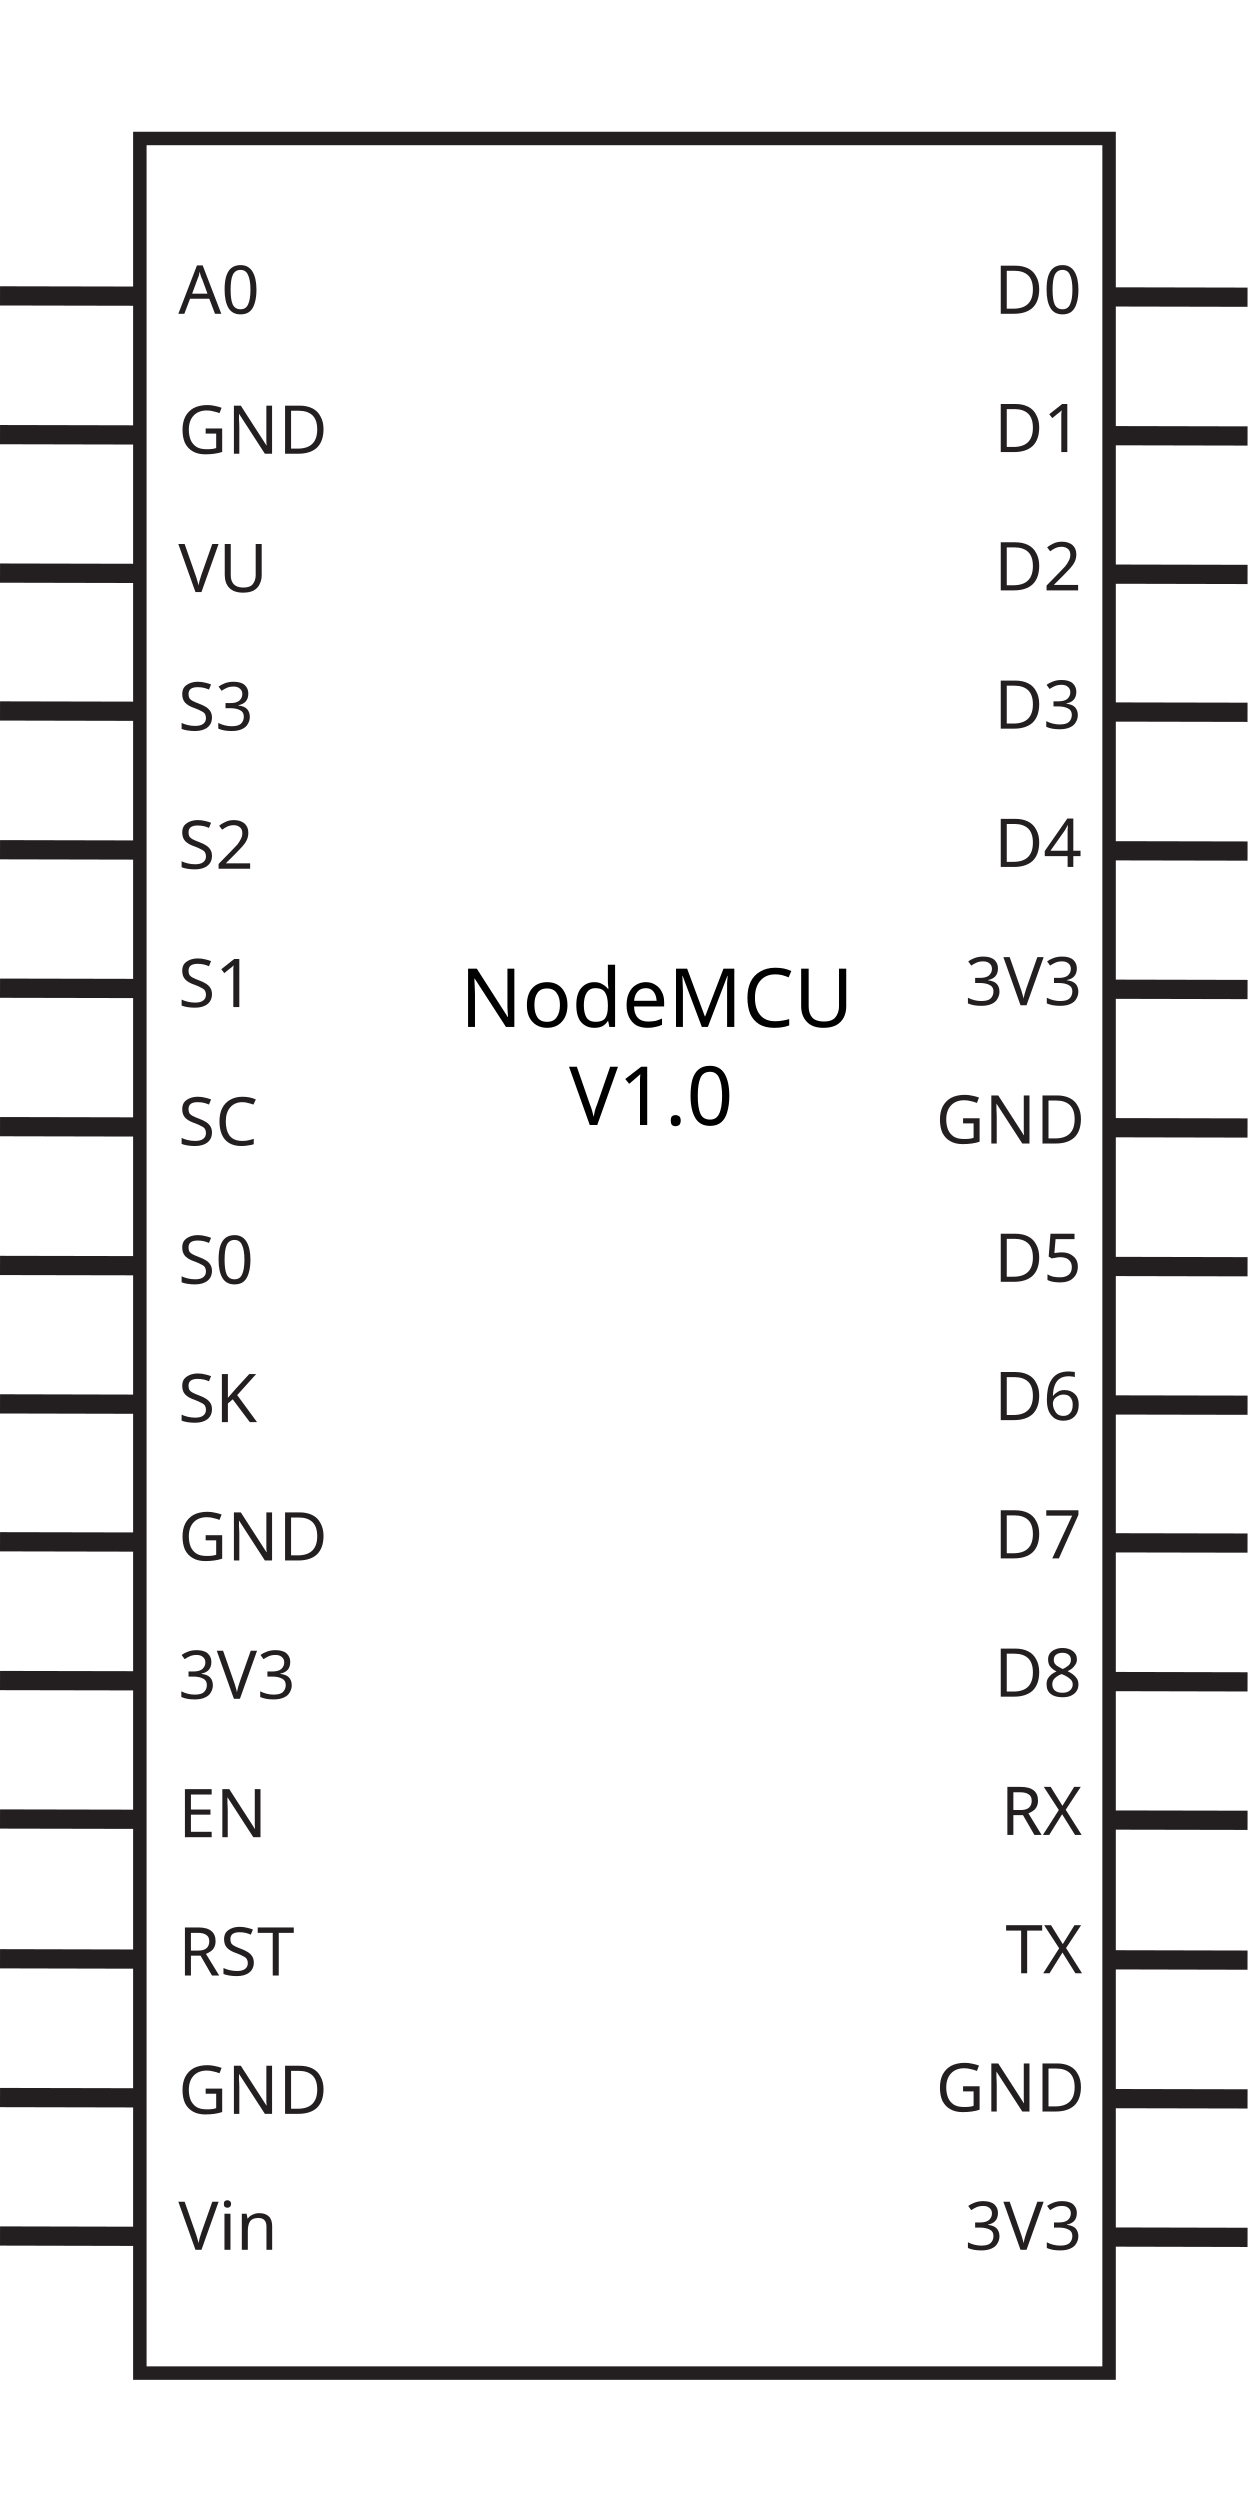
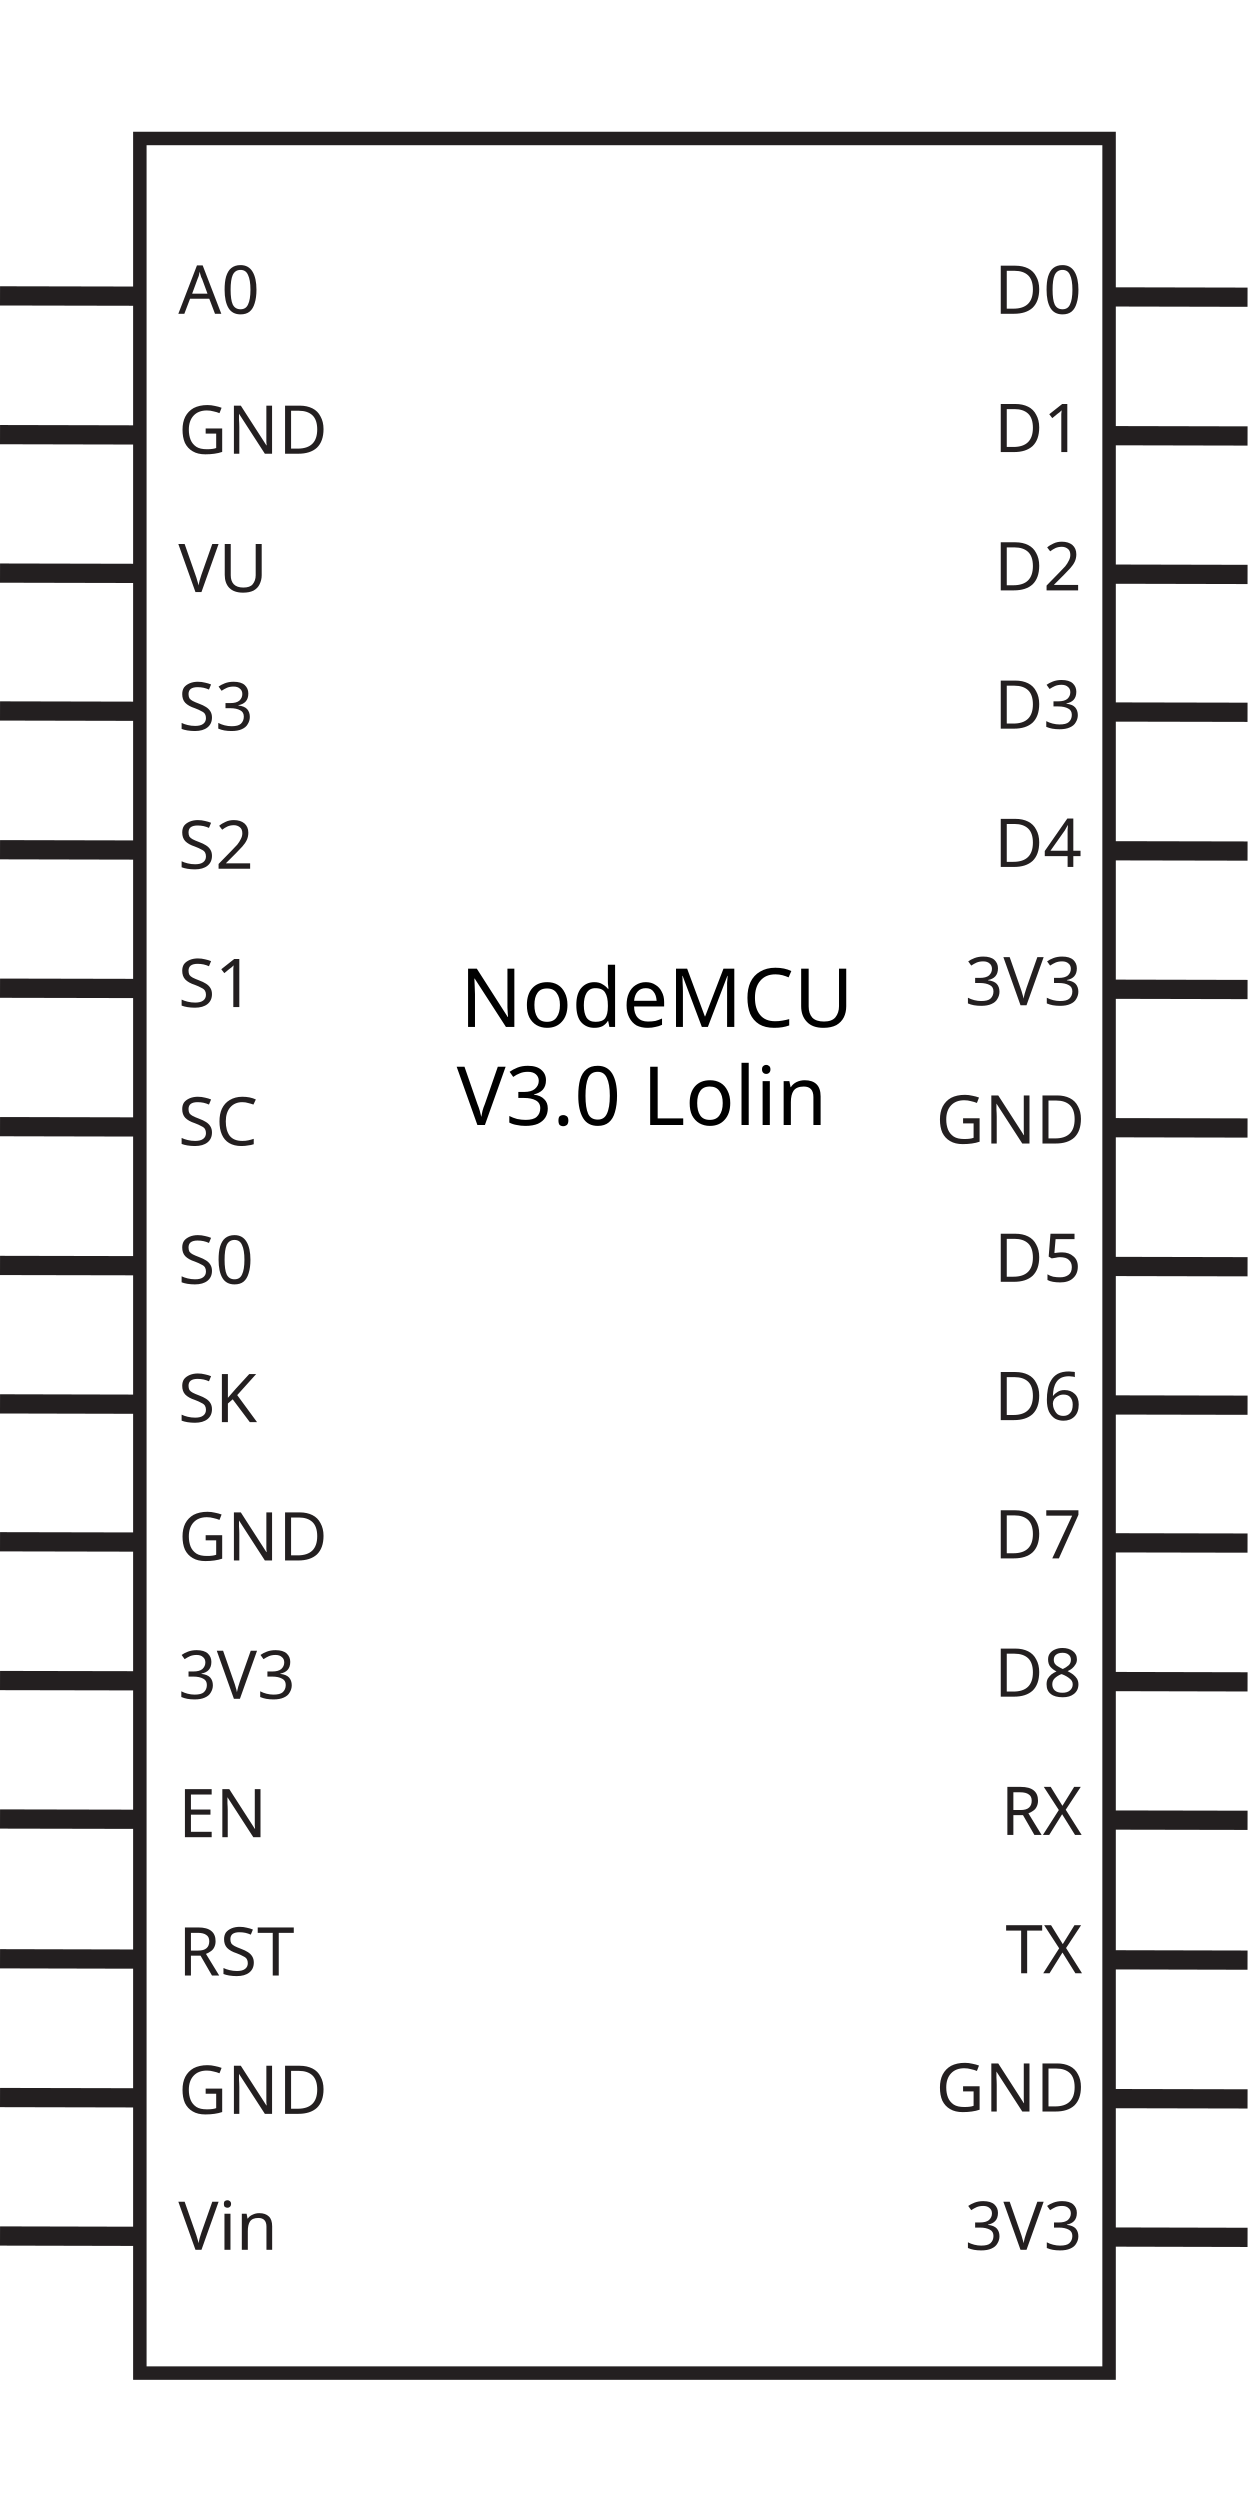
<svg xmlns="http://www.w3.org/2000/svg" version="1.1" id="Layer_1" x="0px" y="0px" width="65px" height="130px" viewBox="0 0 65 130" enable-background="new 0 0 65 130" xml:space="preserve">
  <defs id="defs131" />
  <text transform="matrix(1 0 0 1 51.6953 16.3164)" fill="#231F20" font-family="'DroidSans'" font-size="3.5" id="text3">D0</text>
  <text transform="matrix(1 0 0 1 51.6953 23.5078)" fill="#231F20" font-family="'DroidSans'" font-size="3.5" id="text5">D1</text>
  <text transform="matrix(1 0 0 1 51.6953 30.6992)" fill="#231F20" font-family="'DroidSans'" font-size="3.5" id="text7">D2</text>
  <text transform="matrix(1 0 0 1 51.6953 37.8906)" fill="#231F20" font-family="'DroidSans'" font-size="3.5" id="text9">D3</text>
  <text transform="matrix(1 0 0 1 51.6953 45.0811)" fill="#231F20" font-family="'DroidSans'" font-size="3.5" id="text11">D4</text>
  <text transform="matrix(1 0 0 1 50.1758 52.2725)" fill="#231F20" font-family="'DroidSans'" font-size="3.5" id="text13">3V3</text>
  <text transform="matrix(1 0 0 1 48.6582 59.4629)" fill="#231F20" font-family="'DroidSans'" font-size="3.5" id="text15">GND</text>
  <text transform="matrix(1 0 0 1 51.6953 66.6543)" fill="#231F20" font-family="'DroidSans'" font-size="3.5" id="text17">D5</text>
  <text transform="matrix(1 0 0 1 51.6953 73.8457)" fill="#231F20" font-family="'DroidSans'" font-size="3.5" id="text19">D6</text>
  <text transform="matrix(1 0 0 1 51.6953 81.0352)" fill="#231F20" font-family="'DroidSans'" font-size="3.5" id="text21">D7</text>
  <text transform="matrix(1 0 0 1 51.6953 88.2266)" fill="#231F20" font-family="'DroidSans'" font-size="3.5" id="text23">D8</text>
  <text transform="matrix(1 0 0 1 52.0391 95.418)" fill="#231F20" font-family="'DroidSans'" font-size="3.5" id="text25">RX</text>
  <text transform="matrix(1 0 0 1 52.2871 102.6094)" fill="#231F20" font-family="'DroidSans'" font-size="3.5" id="text27">TX</text>
  <text transform="matrix(1 0 0 1 48.6582 109.7988)" fill="#231F20" font-family="'DroidSans'" font-size="3.5" id="text29">GND</text>
  <text transform="matrix(1 0 0 1 50.1758 116.9902)" fill="#231F20" font-family="'DroidSans'" font-size="3.5" id="text31">3V3</text>
  <text transform="matrix(1 0 0 1 9.2734 116.9902)" fill="#231F20" font-family="'DroidSans'" font-size="3.5" id="text33">Vin</text>
  <text transform="matrix(1 0 0 1 9.2725 109.9199)" fill="#231F20" font-family="'DroidSans'" font-size="3.5" id="text35">GND</text>
  <text transform="matrix(1 0 0 1 9.2725 102.7266)" fill="#231F20" font-family="'DroidSans'" font-size="3.5" id="text37">RST</text>
  <text transform="matrix(1 0 0 1 9.2725 95.5332)" fill="#231F20" font-family="'DroidSans'" font-size="3.5" id="text39">EN</text>
  <text transform="matrix(1 0 0 1 9.2725 88.3389)" fill="#231F20" font-family="'DroidSans'" font-size="3.5" id="text41">3V3</text>
  <text transform="matrix(1 0 0 1 9.2725 81.1445)" fill="#231F20" font-family="'DroidSans'" font-size="3.5" id="text43">GND</text>
  <text transform="translate(9.2725,73.9521)" font-size="3.5" id="text45" style="font-size:3.5px;font-family:DroidSans;fill:#231f20">SK</text>
  <text transform="translate(9.2725,66.7578)" font-size="3.5" id="text47" style="font-size:3.5px;font-family:DroidSans;fill:#231f20">S0</text>
  <text transform="translate(9.2725,59.5625)" font-size="3.5" id="text49" style="font-size:3.5px;font-family:DroidSans;fill:#231f20">SC</text>
  <text transform="translate(9.2725,52.3691)" font-size="3.5" id="text51" style="font-size:3.5px;font-family:DroidSans;fill:#231f20">S1</text>
  <text transform="translate(9.2725,45.1758)" font-size="3.5" id="text53" style="font-size:3.5px;font-family:DroidSans;fill:#231f20">S2</text>
  <text transform="translate(9.2725,37.9824)" font-size="3.5" id="text55" style="font-size:3.5px;font-family:DroidSans;fill:#231f20">S3</text>
  <text transform="translate(9.2725,30.7871)" font-size="3.5" id="text57" style="font-size:3.5px;font-family:DroidSans;fill:#231f20">VU</text>
  <text transform="translate(9.2725,23.5938)" font-size="3.5" id="text59" style="font-size:3.5px;font-family:DroidSans;fill:#231f20">GND</text>
  <text transform="matrix(1 0 0 1 9.2734 16.3164)" fill="#231F20" font-family="'DroidSans'" font-size="3.5" id="text61">A0</text>
  <rect x="7.272" y="7.201" fill="none" stroke="#231F20" stroke-width="0.7" stroke-miterlimit="10" width="50.4" height="116.2" id="rect63" />
  <line fill="none" stroke="#231F20" stroke-miterlimit="10" x1="0.001" y1="15.386" x2="7.272" y2="15.401" id="line65" />
  <line fill="none" stroke="#231F20" stroke-miterlimit="10" x1="0.001" y1="22.601" x2="7.272" y2="22.617" id="line67" />
  <line fill="none" stroke="#231F20" stroke-miterlimit="10" x1="0.001" y1="29.801" x2="7.272" y2="29.817" id="line69" />
  <line fill="none" stroke="#231F20" stroke-miterlimit="10" x1="0.001" y1="36.97" x2="7.272" y2="36.986" id="line71" />
  <line fill="none" stroke="#231F20" stroke-miterlimit="10" x1="0.001" y1="44.186" x2="7.272" y2="44.202" id="line73" />
  <line fill="none" stroke="#231F20" stroke-miterlimit="10" x1="0.001" y1="51.386" x2="7.272" y2="51.401" id="line75" />
  <line fill="none" stroke="#231F20" stroke-miterlimit="10" x1="0.001" y1="58.586" x2="7.272" y2="58.602" id="line77" />
  <line fill="none" stroke="#231F20" stroke-miterlimit="10" x1="0.001" y1="65.803" x2="7.272" y2="65.817" id="line79" />
  <line fill="none" stroke="#231F20" stroke-miterlimit="10" x1="0.001" y1="73.002" x2="7.272" y2="73.019" id="line81" />
  <line fill="none" stroke="#231F20" stroke-miterlimit="10" x1="0.001" y1="80.172" x2="7.272" y2="80.187" id="line83" />
  <line fill="none" stroke="#231F20" stroke-miterlimit="10" x1="0.001" y1="87.388" x2="7.272" y2="87.402" id="line85" />
  <line fill="none" stroke="#231F20" stroke-miterlimit="10" x1="0.001" y1="94.588" x2="7.272" y2="94.603" id="line87" />
  <line fill="none" stroke="#231F20" stroke-miterlimit="10" x1="0.001" y1="101.856" x2="7.272" y2="101.873" id="line89" />
  <line fill="none" stroke="#231F20" stroke-miterlimit="10" x1="0.001" y1="109.072" x2="7.272" y2="109.088" id="line91" />
  <line fill="none" stroke="#231F20" stroke-miterlimit="10" x1="0.001" y1="116.272" x2="7.272" y2="116.289" id="line93" />
  <line fill="none" stroke="#231F20" stroke-miterlimit="10" x1="57.602" y1="15.439" x2="64.872" y2="15.455" id="line95" />
  <line fill="none" stroke="#231F20" stroke-miterlimit="10" x1="57.602" y1="22.655" x2="64.873" y2="22.671" id="line97" />
  <line fill="none" stroke="#231F20" stroke-miterlimit="10" x1="57.602" y1="29.855" x2="64.873" y2="29.871" id="line99" />
  <line fill="none" stroke="#231F20" stroke-miterlimit="10" x1="57.602" y1="37.024" x2="64.872" y2="37.039" id="line101" />
  <line fill="none" stroke="#231F20" stroke-miterlimit="10" x1="57.602" y1="44.24" x2="64.873" y2="44.255" id="line103" />
  <line fill="none" stroke="#231F20" stroke-miterlimit="10" x1="57.602" y1="51.439" x2="64.873" y2="51.455" id="line105" />
  <line fill="none" stroke="#231F20" stroke-miterlimit="10" x1="57.602" y1="58.64" x2="64.872" y2="58.656" id="line107" />
  <line fill="none" stroke="#231F20" stroke-miterlimit="10" x1="57.602" y1="65.855" x2="64.873" y2="65.871" id="line109" />
  <line fill="none" stroke="#231F20" stroke-miterlimit="10" x1="57.602" y1="73.057" x2="64.873" y2="73.071" id="line111" />
  <line fill="none" stroke="#231F20" stroke-miterlimit="10" x1="57.602" y1="80.226" x2="64.872" y2="80.24" id="line113" />
  <line fill="none" stroke="#231F20" stroke-miterlimit="10" x1="57.602" y1="87.44" x2="64.873" y2="87.457" id="line115" />
  <line fill="none" stroke="#231F20" stroke-miterlimit="10" x1="57.602" y1="94.642" x2="64.873" y2="94.656" id="line117" />
  <line fill="none" stroke="#231F20" stroke-miterlimit="10" x1="57.602" y1="101.91" x2="64.872" y2="101.927" id="line119" />
  <line fill="none" stroke="#231F20" stroke-miterlimit="10" x1="57.602" y1="109.127" x2="64.873" y2="109.143" id="line121" />
  <line fill="none" stroke="#231F20" stroke-miterlimit="10" x1="57.602" y1="116.326" x2="64.873" y2="116.343" id="line123" />
  <text transform="matrix(1 0 0 1 23.9336 53.4004)" font-family="'DroidSans'" font-size="4.25" id="text125">NodeMCU </text>
-   <text transform="matrix(1 0 0 1 29.5884 58.5)" font-family="'DroidSans'" font-size="4.25" id="text127">V1.0</text>
+   <text font-size="4.25" id="text127" style="font-size:4.25px;font-family:DroidSans" x="23.746" y="58.5">V3.0 Lolin</text>
</svg>
